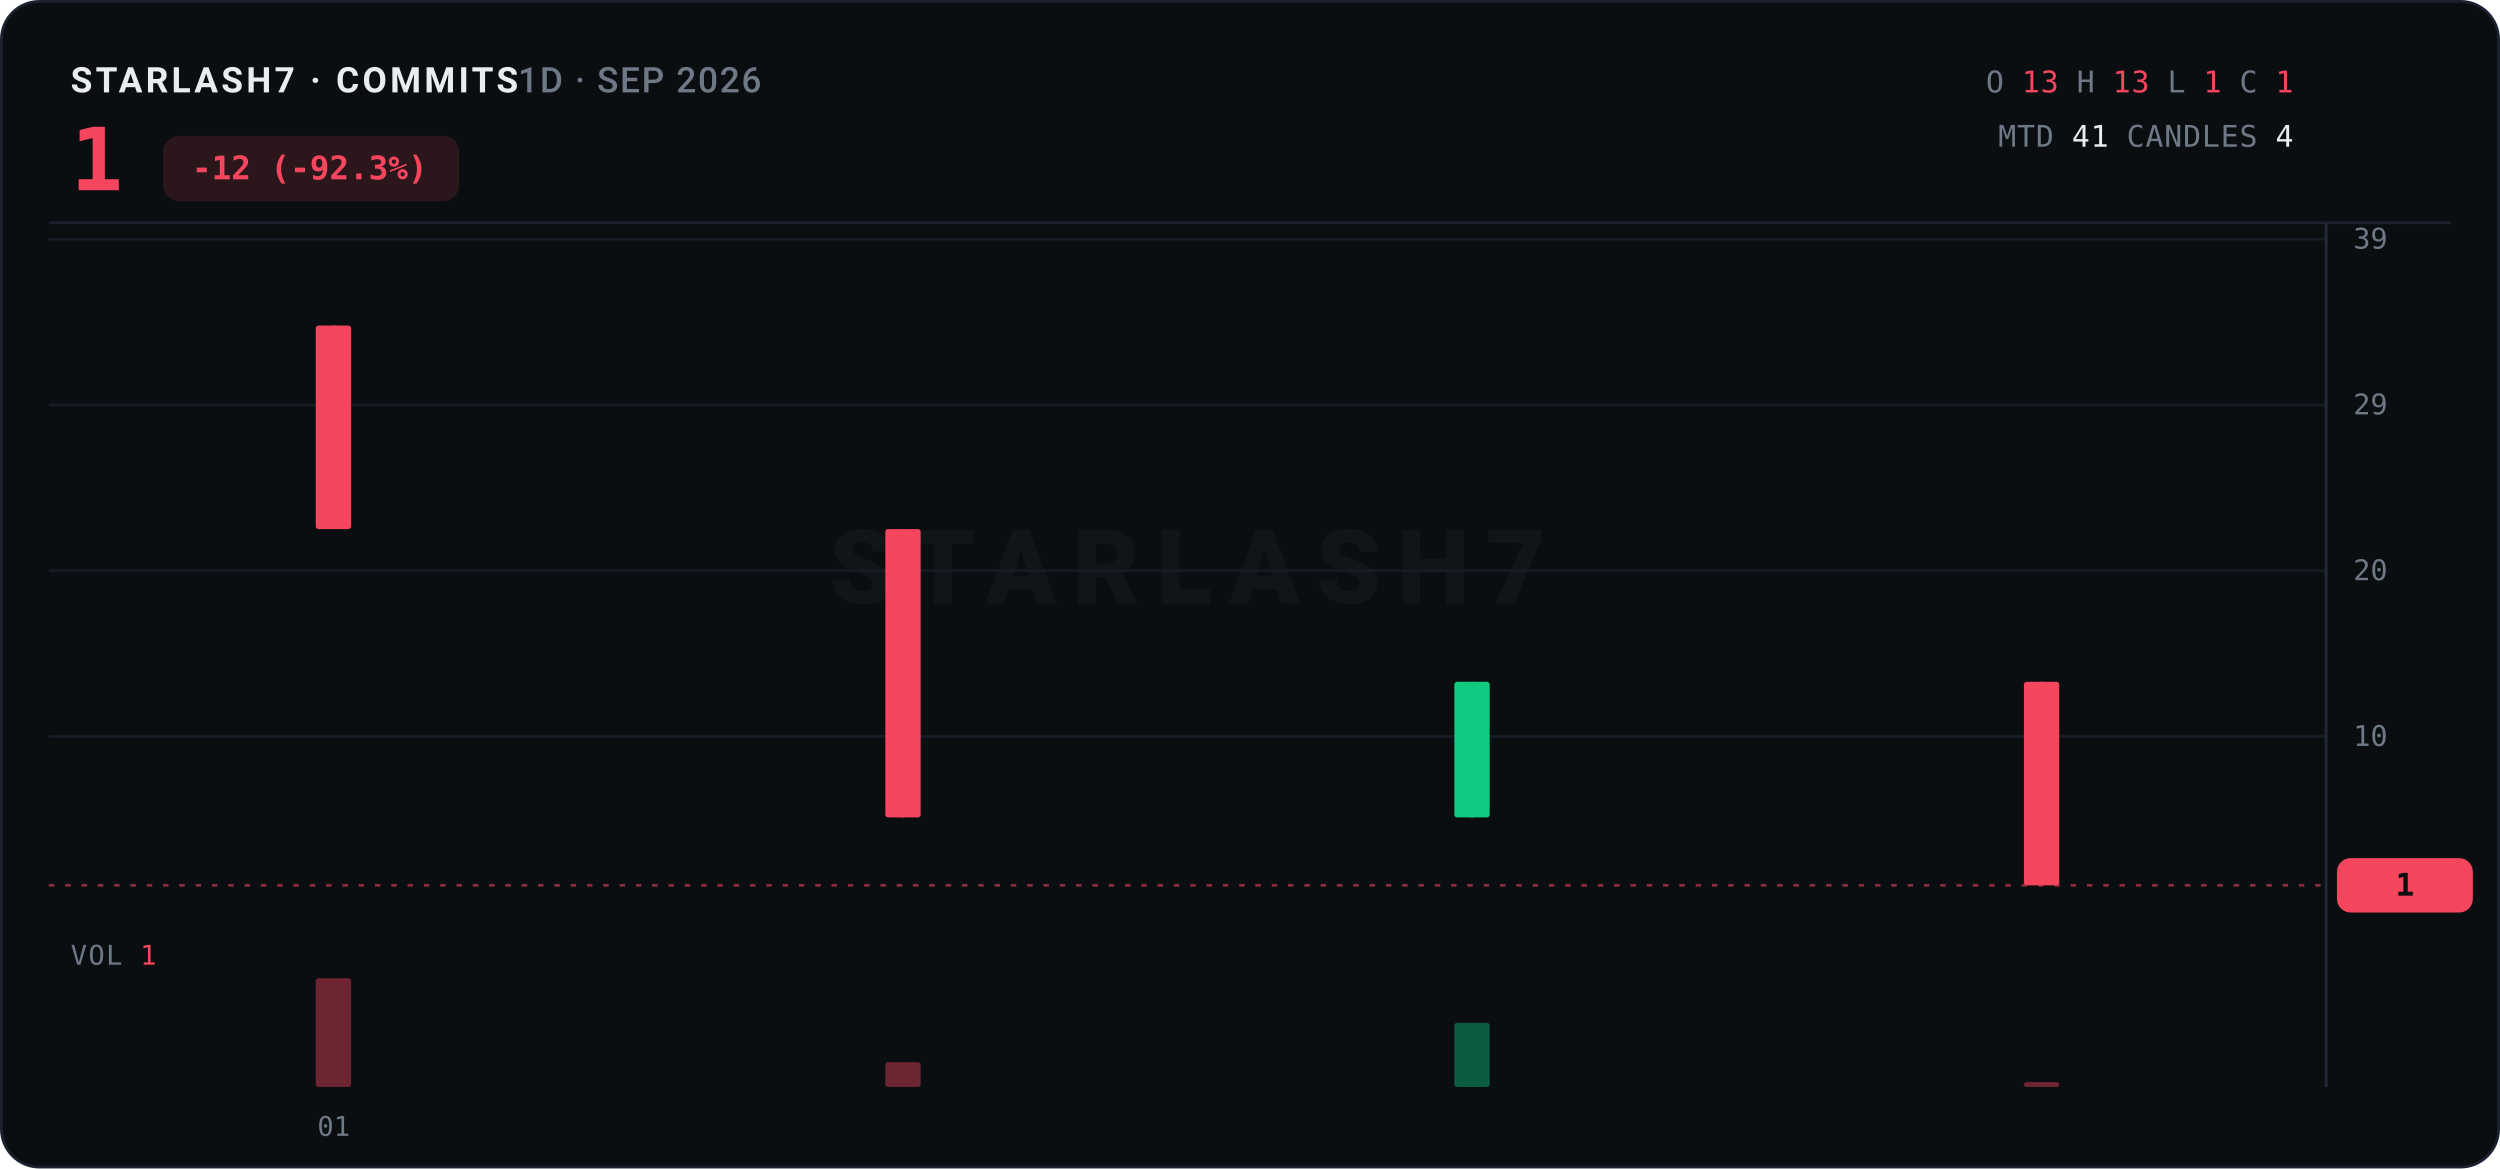
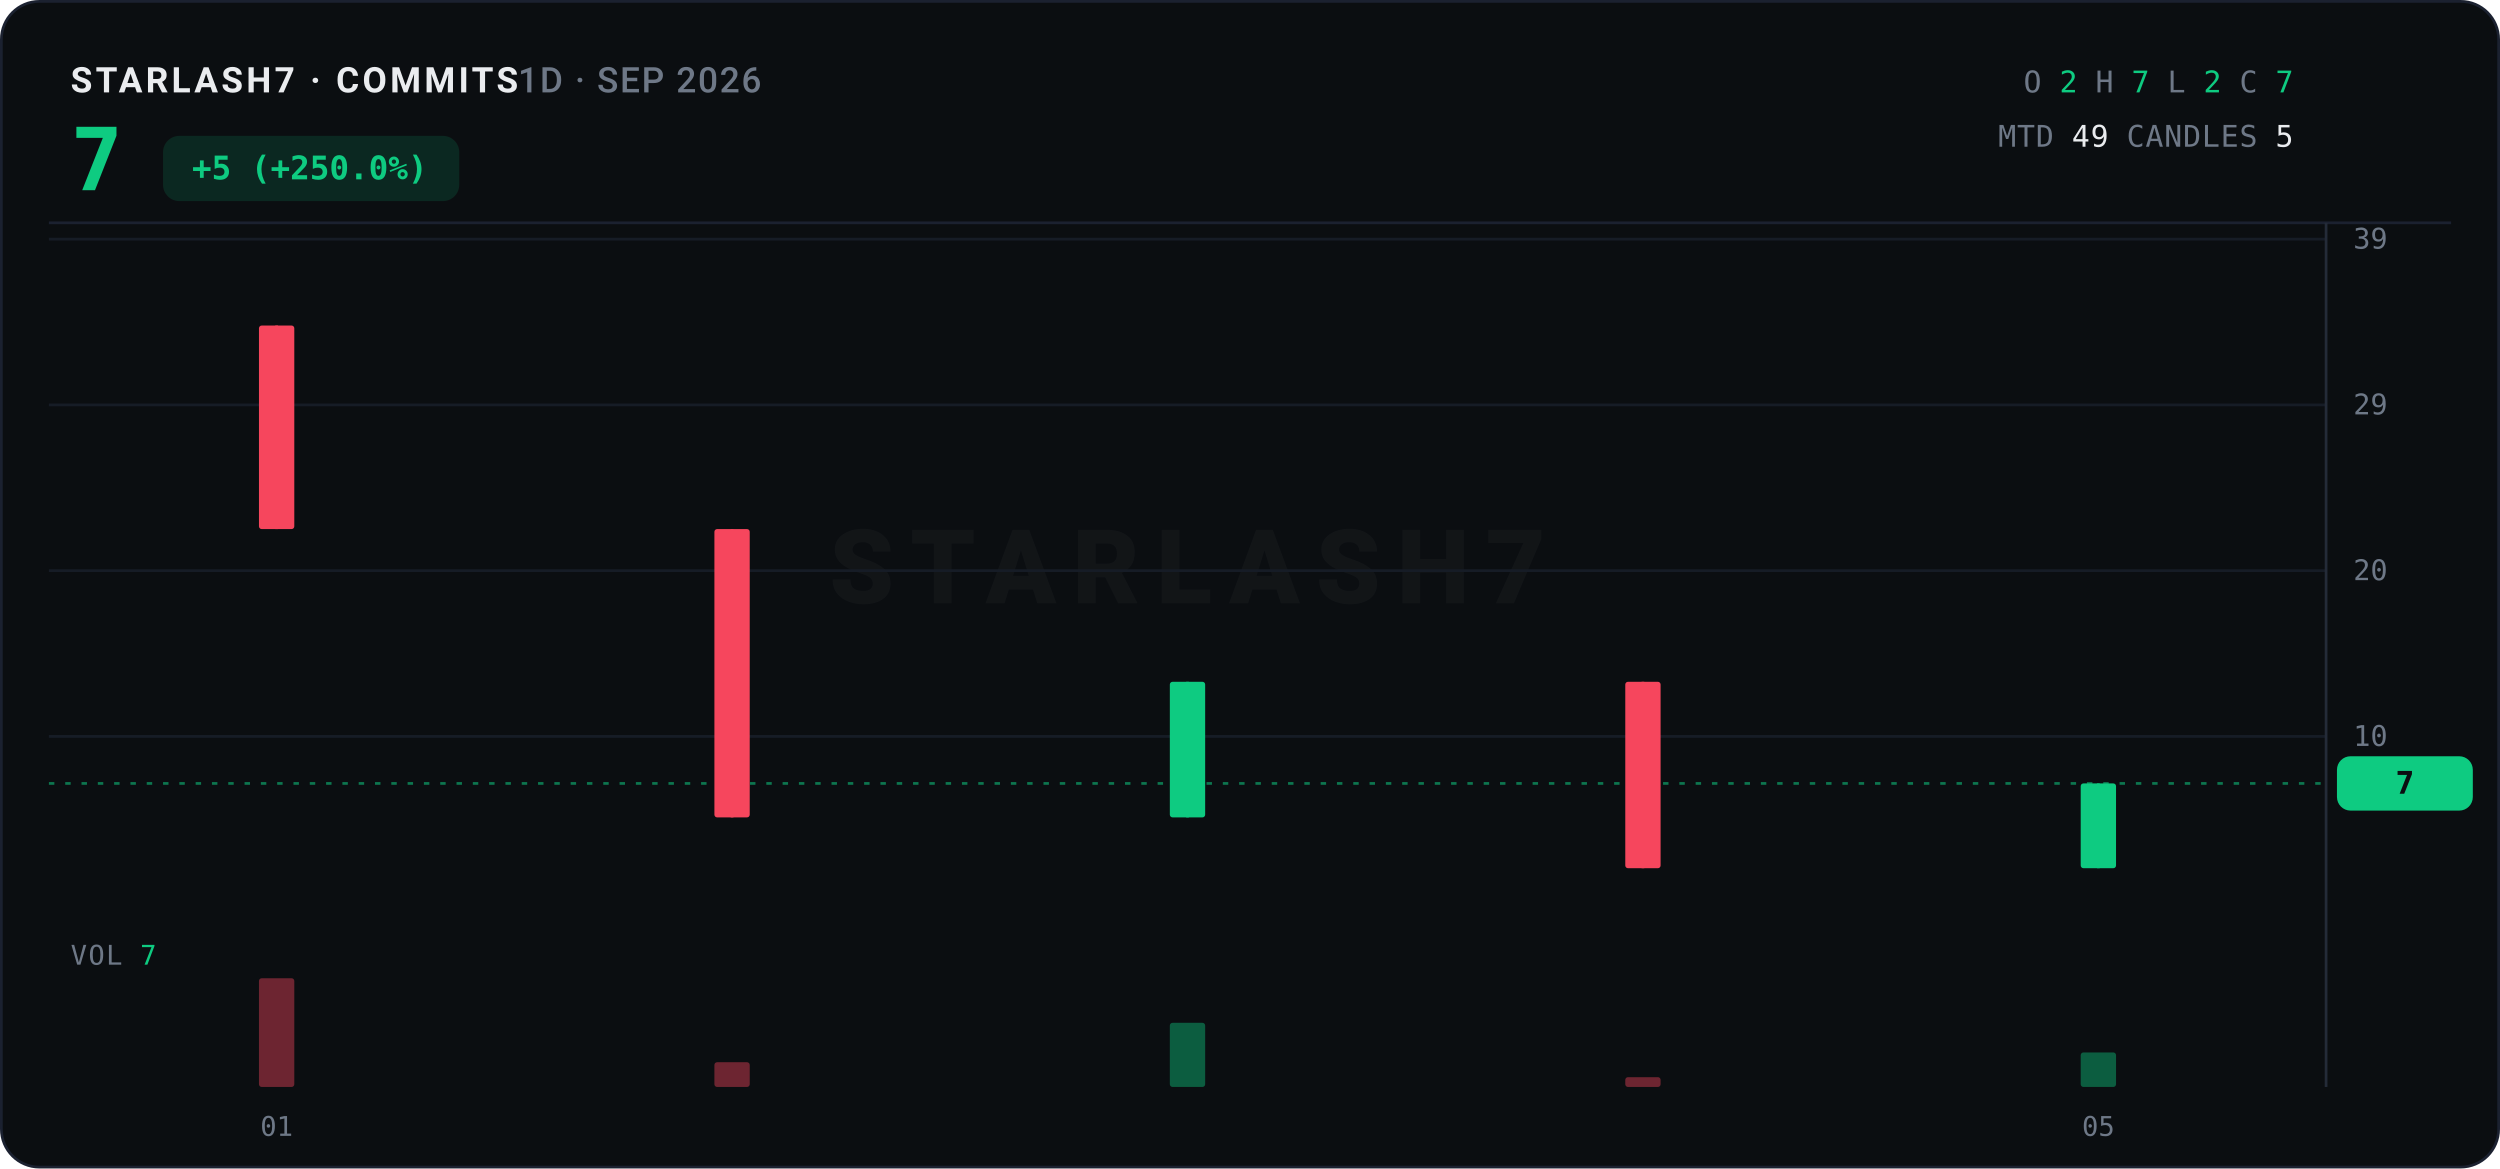
<svg xmlns="http://www.w3.org/2000/svg" width="920" height="430" viewBox="0 0 920 430">
  <rect x="0.5" y="0.5" width="919" height="429" rx="14" fill="#0B0E11" stroke="#1B2130" />
  <text x="26" y="34" font-family="ui-sans-serif,system-ui,-apple-system,'Segoe UI',Roboto,sans-serif" font-size="13" font-weight="700" letter-spacing="1.2" fill="#EAECEF">STARLASH7 · COMMITS<tspan fill="#6E7887" font-weight="500" letter-spacing="0.6">  1D · SEP 2026</tspan>
  </text>
-   <text x="26" y="70" font-family="ui-monospace,'SF Mono',SFMono-Regular,Menlo,Consolas,monospace" font-size="32" font-weight="800" fill="#F6465D" letter-spacing="-0.5">1</text>
-   <rect x="60" y="50" width="109" height="24" rx="6" fill="#F6465D" opacity="0.14" />
-   <text x="114" y="66" text-anchor="middle" font-family="ui-monospace,'SF Mono',SFMono-Regular,Menlo,Consolas,monospace" font-size="12" font-weight="700" fill="#F6465D">-12 (-92.3%)</text>
+   <text x="26" y="70" font-family="ui-monospace,'SF Mono',SFMono-Regular,Menlo,Consolas,monospace" font-size="32" font-weight="800" fill="#0ECB81" letter-spacing="-0.5">7</text>
+   <rect x="60" y="50" width="109" height="24" rx="6" fill="#0ECB81" opacity="0.14" />
+   <text x="114" y="66" text-anchor="middle" font-family="ui-monospace,'SF Mono',SFMono-Regular,Menlo,Consolas,monospace" font-size="12" font-weight="700" fill="#0ECB81">+5 (+250.0%)</text>
  <text x="844" y="34" text-anchor="end" font-family="ui-monospace,'SF Mono',SFMono-Regular,Menlo,Consolas,monospace" font-size="11" letter-spacing="0.3">
    <tspan fill="#6E7887">O</tspan>
-     <tspan fill="#F6465D">13</tspan>
+     <tspan fill="#0ECB81">2</tspan>
    <tspan fill="#6E7887">H</tspan>
-     <tspan fill="#F6465D">13</tspan>
+     <tspan fill="#0ECB81">7</tspan>
    <tspan fill="#6E7887">L</tspan>
-     <tspan fill="#F6465D">1</tspan>
+     <tspan fill="#0ECB81">2</tspan>
    <tspan fill="#6E7887">C</tspan>
-     <tspan fill="#F6465D">1</tspan>
+     <tspan fill="#0ECB81">7</tspan>
  </text>
  <text x="844" y="54" text-anchor="end" font-family="ui-monospace,'SF Mono',SFMono-Regular,Menlo,Consolas,monospace" font-size="11" letter-spacing="0.3">
    <tspan fill="#6E7887">MTD</tspan>
-     <tspan fill="#EAECEF">41</tspan>
+     <tspan fill="#EAECEF">49</tspan>
    <tspan fill="#6E7887">CANDLES</tspan>
-     <tspan fill="#EAECEF">4</tspan>
+     <tspan fill="#EAECEF">5</tspan>
  </text>
  <line x1="18" y1="82" x2="902" y2="82" stroke="#1B2130" stroke-width="1" />
  <text x="437.0" y="222.0" text-anchor="middle" font-family="ui-sans-serif,system-ui,-apple-system,'Segoe UI',Roboto,sans-serif" font-size="38" font-weight="800" letter-spacing="6" fill="#EAECEF" opacity="0.035">STARLASH7</text>
  <line x1="18" y1="271.0" x2="856" y2="271.0" stroke="#161C26" stroke-width="1" />
  <text x="866" y="274.5" font-family="ui-monospace,'SF Mono',SFMono-Regular,Menlo,Consolas,monospace" font-size="10.5" fill="#6E7887">10</text>
  <line x1="18" y1="210.0" x2="856" y2="210.0" stroke="#161C26" stroke-width="1" />
  <text x="866" y="213.5" font-family="ui-monospace,'SF Mono',SFMono-Regular,Menlo,Consolas,monospace" font-size="10.5" fill="#6E7887">20</text>
  <line x1="18" y1="149.0" x2="856" y2="149.0" stroke="#161C26" stroke-width="1" />
  <text x="866" y="152.5" font-family="ui-monospace,'SF Mono',SFMono-Regular,Menlo,Consolas,monospace" font-size="10.5" fill="#6E7887">29</text>
  <line x1="18" y1="88.0" x2="856" y2="88.0" stroke="#161C26" stroke-width="1" />
  <text x="866" y="91.5" font-family="ui-monospace,'SF Mono',SFMono-Regular,Menlo,Consolas,monospace" font-size="10.5" fill="#6E7887">39</text>
  <line x1="856" y1="82" x2="856" y2="400" stroke="#242B38" stroke-width="1" />
-   <line x1="18" y1="325.8" x2="856" y2="325.8" stroke="#F6465D" stroke-width="1" stroke-dasharray="2 4" opacity="0.55" />
-   <rect x="860" y="315.8" width="50" height="20" rx="5" fill="#F6465D" />
-   <text x="885.0" y="329.6" text-anchor="middle" font-family="ui-monospace,'SF Mono',SFMono-Regular,Menlo,Consolas,monospace" font-size="11.5" font-weight="800" fill="#0B0E11">1</text>
-   <line x1="122.8" y1="119.8" x2="122.8" y2="194.7" stroke="#F6465D" stroke-width="1" />
-   <rect x="116.2" y="119.8" width="13.0" height="74.9" rx="1" fill="#F6465D" />
-   <line x1="332.2" y1="194.7" x2="332.2" y2="300.8" stroke="#F6465D" stroke-width="1" />
-   <rect x="325.8" y="194.7" width="13.0" height="106.1" rx="1" fill="#F6465D" />
-   <line x1="541.8" y1="250.9" x2="541.8" y2="300.8" stroke="#0ECB81" stroke-width="1" />
-   <rect x="535.2" y="250.9" width="13.0" height="49.9" rx="1" fill="#0ECB81" />
-   <line x1="751.2" y1="250.9" x2="751.2" y2="325.8" stroke="#F6465D" stroke-width="1" />
-   <rect x="744.8" y="250.9" width="13.0" height="74.9" rx="1" fill="#F6465D" />
-   <text x="26" y="355" font-family="ui-monospace,'SF Mono',SFMono-Regular,Menlo,Consolas,monospace" font-size="10" letter-spacing="0.5" fill="#6E7887">VOL <tspan fill="#F6465D">1</tspan>
+   <line x1="18" y1="288.3" x2="856" y2="288.3" stroke="#0ECB81" stroke-width="1" stroke-dasharray="2 4" opacity="0.55" />
+   <rect x="860" y="278.3" width="50" height="20" rx="5" fill="#0ECB81" />
+   <text x="885.0" y="292.1" text-anchor="middle" font-family="ui-monospace,'SF Mono',SFMono-Regular,Menlo,Consolas,monospace" font-size="11.5" font-weight="800" fill="#0B0E11">7</text>
+   <line x1="101.8" y1="119.8" x2="101.8" y2="194.7" stroke="#F6465D" stroke-width="1" />
+   <rect x="95.3" y="119.8" width="13.0" height="74.9" rx="1" fill="#F6465D" />
+   <line x1="269.4" y1="194.7" x2="269.4" y2="300.8" stroke="#F6465D" stroke-width="1" />
+   <rect x="262.9" y="194.7" width="13.0" height="106.1" rx="1" fill="#F6465D" />
+   <line x1="437.0" y1="250.9" x2="437.0" y2="300.8" stroke="#0ECB81" stroke-width="1" />
+   <rect x="430.5" y="250.9" width="13.0" height="49.9" rx="1" fill="#0ECB81" />
+   <line x1="604.6" y1="250.9" x2="604.6" y2="319.5" stroke="#F6465D" stroke-width="1" />
+   <rect x="598.1" y="250.9" width="13.0" height="68.6" rx="1" fill="#F6465D" />
+   <line x1="772.2" y1="288.3" x2="772.2" y2="319.5" stroke="#0ECB81" stroke-width="1" />
+   <rect x="765.7" y="288.3" width="13.0" height="31.2" rx="1" fill="#0ECB81" />
+   <text x="26" y="355" font-family="ui-monospace,'SF Mono',SFMono-Regular,Menlo,Consolas,monospace" font-size="10" letter-spacing="0.5" fill="#6E7887">VOL <tspan fill="#0ECB81">7</tspan>
  </text>
-   <rect x="116.2" y="360.0" width="13.0" height="40.0" rx="1" fill="#F6465D" opacity="0.42" />
-   <rect x="325.8" y="390.9" width="13.0" height="9.1" rx="1" fill="#F6465D" opacity="0.42" />
-   <rect x="535.2" y="376.4" width="13.0" height="23.6" rx="1" fill="#0ECB81" opacity="0.42" />
-   <rect x="744.8" y="398.2" width="13.0" height="1.8" rx="1" fill="#F6465D" opacity="0.42" />
-   <text x="122.8" y="418" text-anchor="middle" font-family="ui-monospace,'SF Mono',SFMono-Regular,Menlo,Consolas,monospace" font-size="10" fill="#6E7887">01</text>
+   <rect x="95.3" y="360.0" width="13.0" height="40.0" rx="1" fill="#F6465D" opacity="0.42" />
+   <rect x="262.9" y="390.9" width="13.0" height="9.1" rx="1" fill="#F6465D" opacity="0.42" />
+   <rect x="430.5" y="376.4" width="13.0" height="23.6" rx="1" fill="#0ECB81" opacity="0.42" />
+   <rect x="598.1" y="396.4" width="13.0" height="3.6" rx="1" fill="#F6465D" opacity="0.42" />
+   <rect x="765.7" y="387.3" width="13.0" height="12.7" rx="1" fill="#0ECB81" opacity="0.42" />
+   <text x="101.8" y="418" text-anchor="middle" font-family="ui-monospace,'SF Mono',SFMono-Regular,Menlo,Consolas,monospace" font-size="10" fill="#6E7887">01</text>
+   <text x="772.2" y="418" text-anchor="middle" font-family="ui-monospace,'SF Mono',SFMono-Regular,Menlo,Consolas,monospace" font-size="10" fill="#6E7887">05</text>
</svg>
